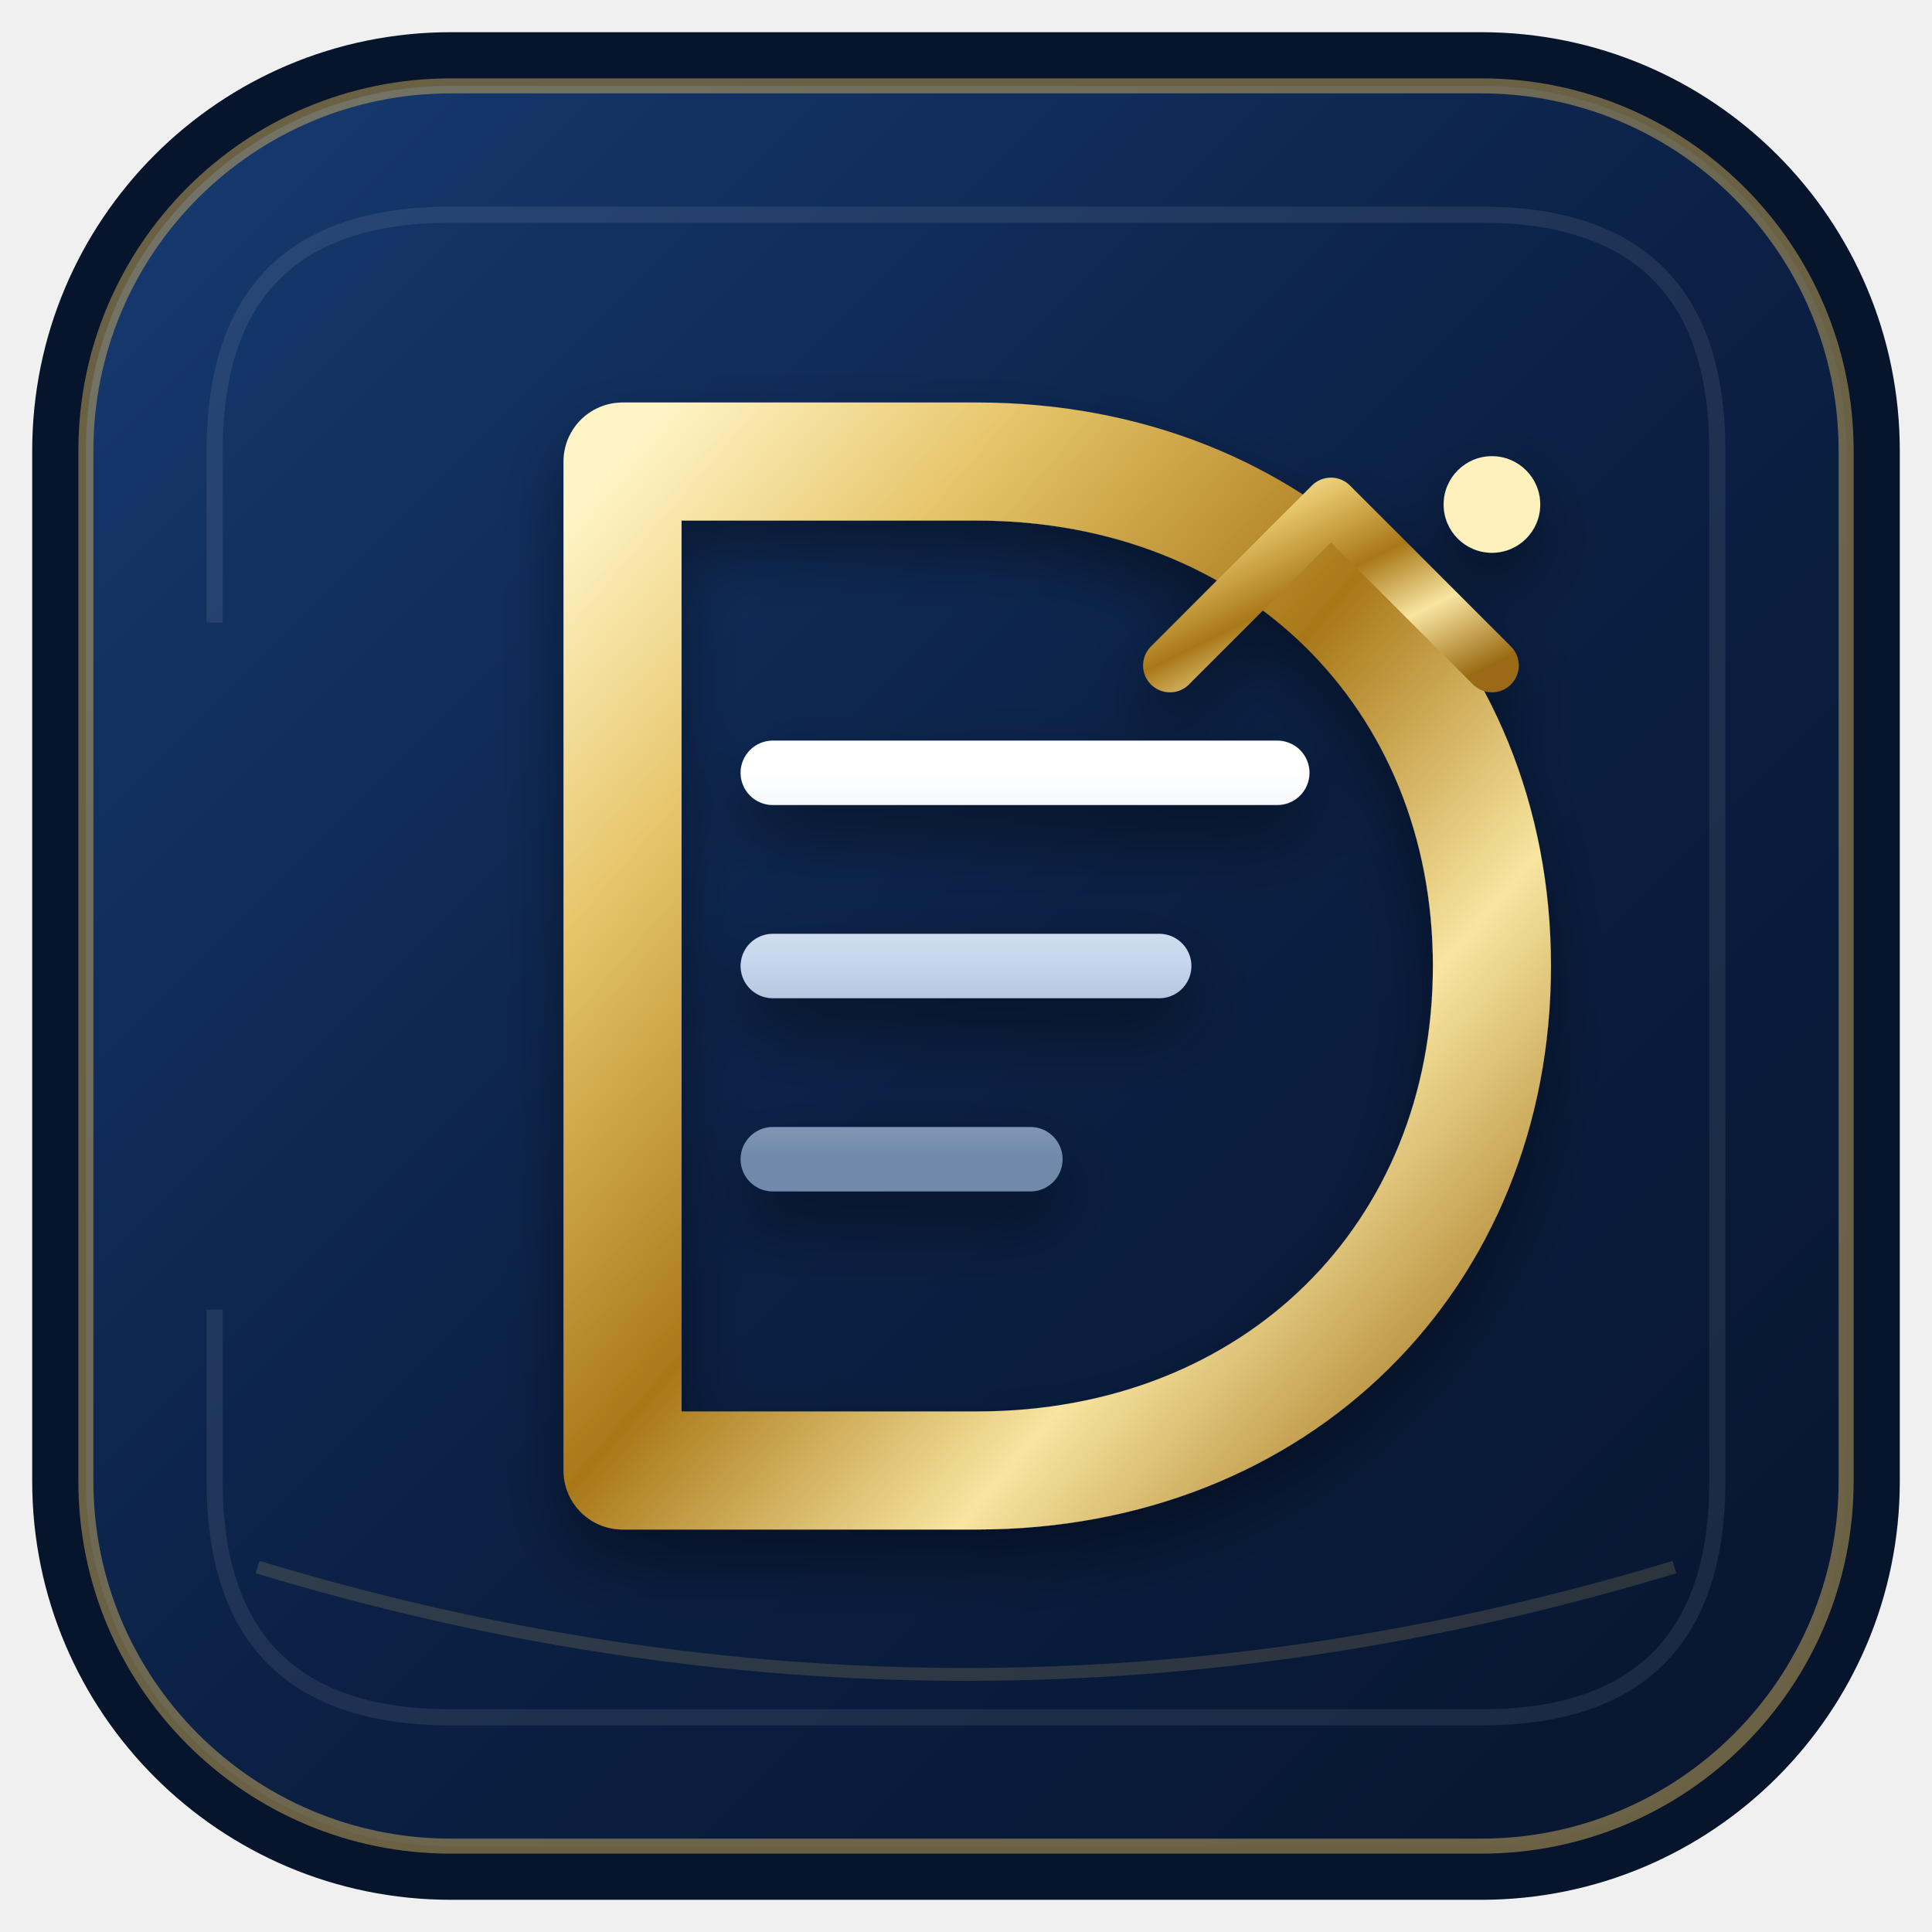
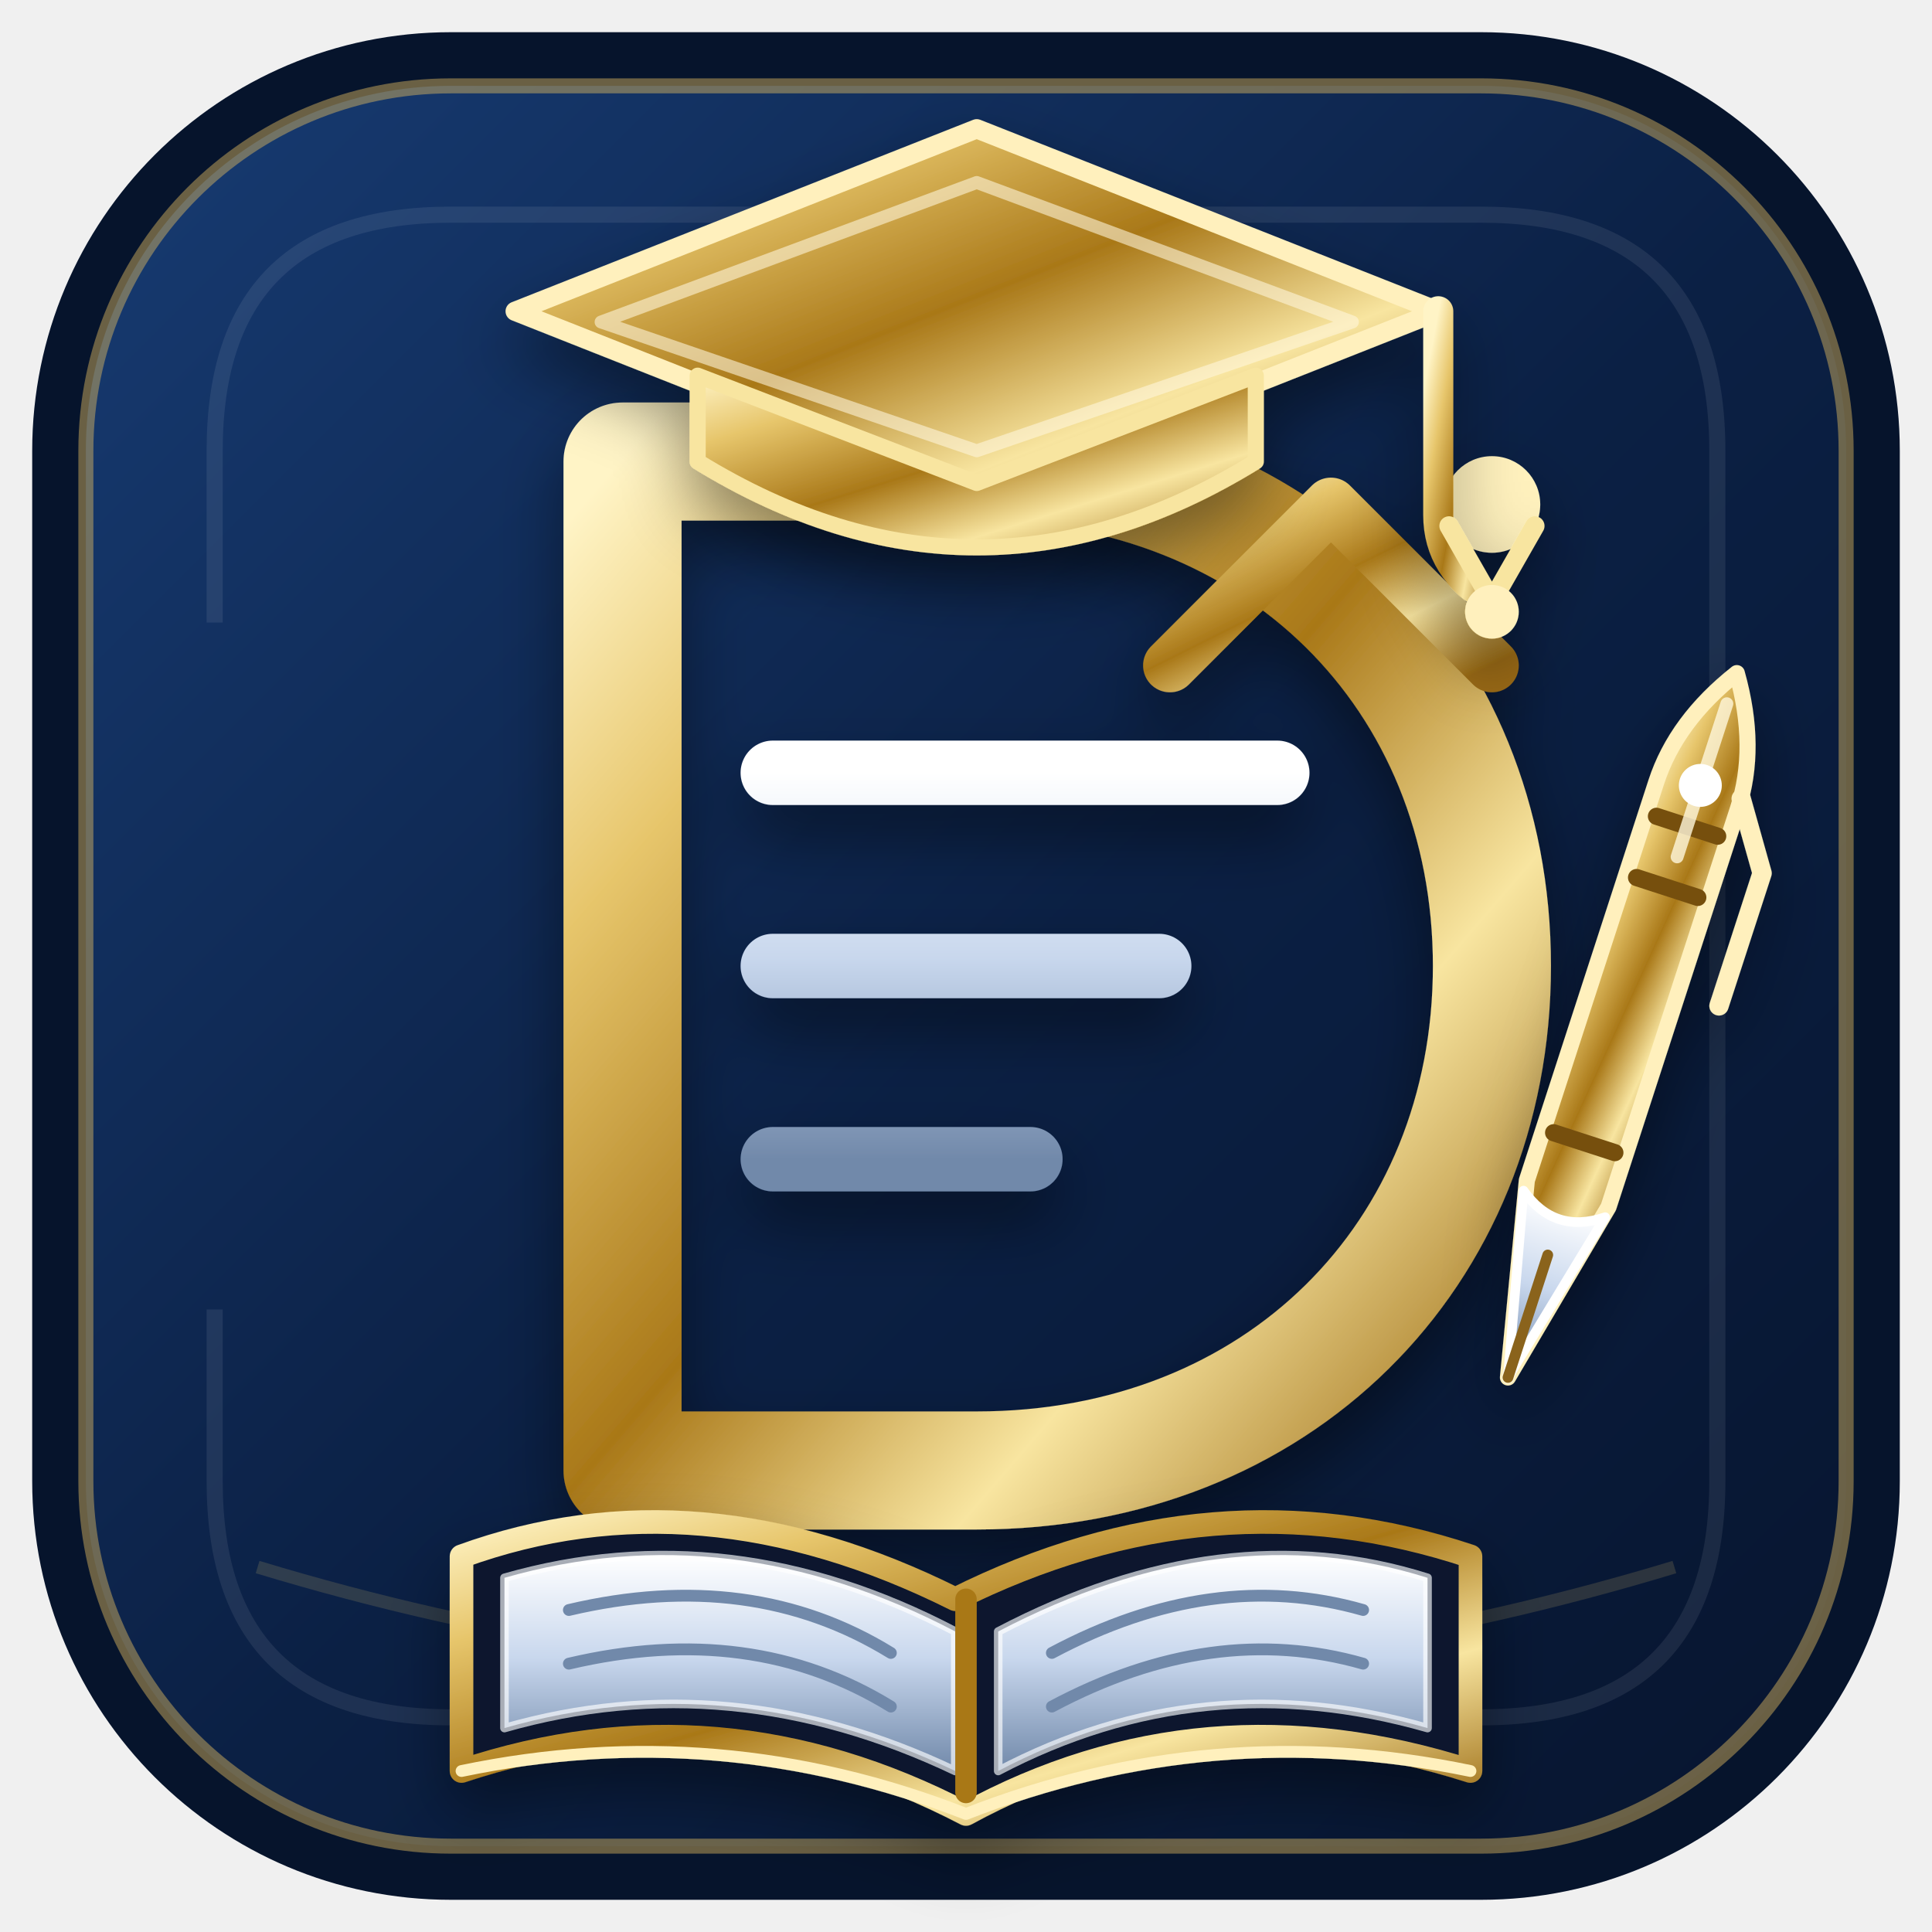
<svg xmlns="http://www.w3.org/2000/svg" viewBox="0 0 180 180" role="img" aria-labelledby="title desc">
  <defs>
    <linearGradient id="base" x1="0" y1="0" x2="1" y2="1">
      <stop offset="0" stop-color="#173b72" />
      <stop offset=".52" stop-color="#0b2044" />
      <stop offset="1" stop-color="#07152f" />
    </linearGradient>
    <linearGradient id="gold" x1="0" y1="0" x2="1" y2="1">
      <stop offset="0" stop-color="#fff4c6" />
      <stop offset=".2" stop-color="#e7c66c" />
      <stop offset=".48" stop-color="#a97818" />
      <stop offset=".72" stop-color="#f8e5a0" />
      <stop offset="1" stop-color="#9a6a12" />
    </linearGradient>
    <linearGradient id="platinum" x1="0" y1="0" x2="0" y2="1">
      <stop offset="0" stop-color="#ffffff" />
      <stop offset=".48" stop-color="#c8d7ed" />
      <stop offset="1" stop-color="#7189aa" />
    </linearGradient>
    <linearGradient id="shine" x1="0" y1="0" x2="1" y2="0">
      <stop offset="0" stop-color="#fff" stop-opacity="0" />
      <stop offset=".48" stop-color="#fff" stop-opacity=".78" />
      <stop offset="1" stop-color="#fff" stop-opacity="0" />
      <animate attributeName="x1" values="-1;1.4" dur="5.8s" repeatCount="indefinite" />
      <animate attributeName="x2" values="0;2.4" dur="5.8s" repeatCount="indefinite" />
    </linearGradient>
    <filter id="depth" x="-30%" y="-30%" width="160%" height="160%">
      <feGaussianBlur in="SourceAlpha" stdDeviation="3" result="blur" />
      <feOffset dy="3" result="offset" />
      <feComponentTransfer>
        <feFuncA type="linear" slope=".42" />
      </feComponentTransfer>
      <feMerge>
        <feMergeNode />
        <feMergeNode in="SourceGraphic" />
      </feMerge>
    </filter>
    <clipPath id="markClip">
      <rect x="27" y="27" width="126" height="126" rx="30" />
    </clipPath>
  </defs>
  <rect x="3" y="3" width="174" height="174" rx="39" fill="#06142c" />
  <rect x="8" y="8" width="164" height="164" rx="34" fill="url(#base)" stroke="#d6b45e" stroke-opacity=".48" stroke-width="1.4" />
  <path d="M20 58V42Q20 20 42 20H138Q160 20 160 42V138Q160 160 138 160H42Q20 160 20 138V122" fill="none" stroke="#ffffff" stroke-opacity=".08" stroke-width="1.5" />
  <g filter="url(#depth)">
    <path d="M58 43H91C119 43 139 63 139 90S119 137 91 137H58V43Z" fill="none" stroke="url(#gold)" stroke-width="11" stroke-linecap="round" stroke-linejoin="round" />
    <path d="M58 43V137" stroke="url(#platinum)" stroke-width="5" stroke-linecap="round" />
    <path d="M72 108H96M72 90H108M72 72H119" fill="none" stroke="url(#platinum)" stroke-width="6" stroke-linecap="round" />
    <path d="M109 62L124 47L139 62" fill="none" stroke="url(#gold)" stroke-width="5" stroke-linecap="round" stroke-linejoin="round" />
    <circle cx="139" cy="47" r="4.5" fill="#fff1bd" />
  </g>
  <g clip-path="url(#markClip)" opacity=".34">
    <path d="M-20 42L75 -20H105L10 42Z" fill="url(#shine)">
      <animateTransform attributeName="transform" type="translate" values="-100 0;210 0" dur="5.8s" repeatCount="indefinite" />
    </path>
  </g>
  <path d="M24 146Q90 166 156 146" fill="none" stroke="#e8c96f" stroke-opacity=".16" stroke-width="1.2" />
+   <g id="education-accents" filter="url(#depth)" stroke-linecap="round" stroke-linejoin="round">
+     <path d="M48 29L91 12L134 29L91 46Z" fill="url(#gold)" stroke="#fff0bd" stroke-width="1.8" />
+     <path d="M65 35L91 45L117 35V43Q91 59 65 43Z" fill="url(#gold)" stroke="#f8e5a0" stroke-width="1.5" />
+     <path d="M91 17L126 30L91 42L56 30Z" fill="none" stroke="#fff7dc" stroke-opacity=".58" stroke-width="1.2" />
+     <path d="M134 29V48Q134 53 139 56" fill="none" stroke="url(#gold)" stroke-width="2.8" />
+     <path d="M135 49L139 56L143 49" fill="none" stroke="#f8e5a0" stroke-width="1.8" />
+     <circle cx="139" cy="57" r="2.5" fill="#fff0bd" stroke="none" />
+     <g transform="rotate(18 151 96)">
+       <path d="M151 61Q155 67 155 73V112L151 130L147 112V73Q147 67 151 61Z" fill="url(#gold)" stroke="#fff0bd" stroke-width="1.5" />
+       <path d="M148 76H154M148 82H154M148 107H154" stroke="#76500f" stroke-width="1.6" />
+       <path d="M151 64V79M151 116V130" stroke="#fff7dc" stroke-opacity=".8" stroke-width="1.2" />
+       <path d="M151 130L147 113Q151 116 155 113Z" fill="url(#platinum)" stroke="#fff" stroke-width=".9" />
+       <path d="M151 130L151 118" stroke="#8a641c" stroke-width="1" />
+       <path d="M155 72L159 78V91" fill="none" stroke="#fff0bd" stroke-width="1.8" />
+       <circle cx="151" cy="72" r="2" fill="#fff" stroke="none" />
+     </g>
+     <path d="M43 145Q65 137 89 149Q113 137 137 145V165Q112 157 90 169Q67 157 43 165Z" fill="#07152f" stroke="url(#gold)" stroke-width="2.2" />
+     <path d="M47 147Q68 141 89 152V165Q68 155 47 161Z" fill="url(#platinum)" stroke="#fff" stroke-opacity=".65" stroke-width=".8" />
+     <path d="M93 152Q114 141 133 147V161Q112 155 93 165Z" fill="url(#platinum)" stroke="#fff" stroke-opacity=".65" stroke-width=".8" />
+     <path d="M90 149V167" fill="none" stroke="#a97818" stroke-width="2" />
+     <path d="M53 150Q70 146 83 154M53 155Q70 151 83 159M98 154Q113 146 127 150M98 159Q113 151 127 155" fill="none" stroke="#7189aa" stroke-width="1.1" />
+     <path d="M43 165Q67 160 90 169Q113 160 137 165" fill="none" stroke="#fff0bd" stroke-width="1.1" />
+   </g>
</svg>
